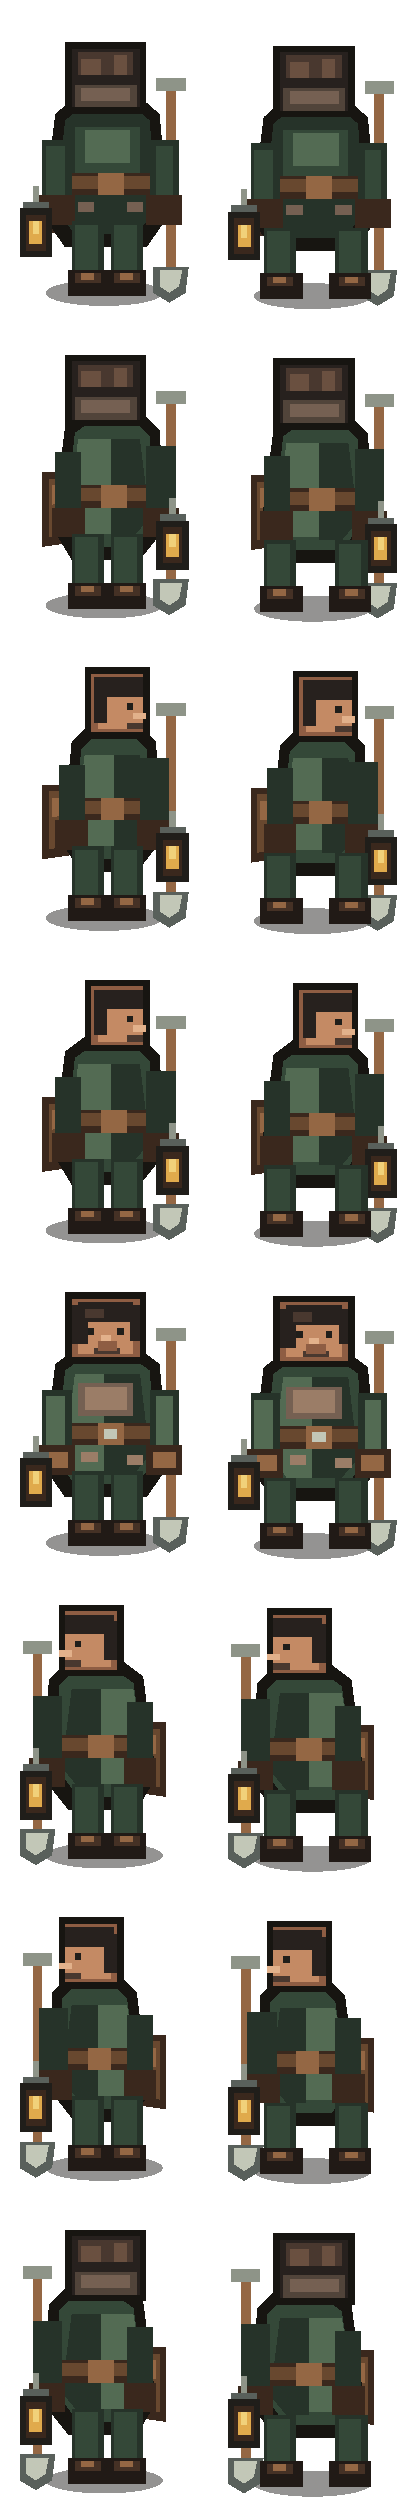
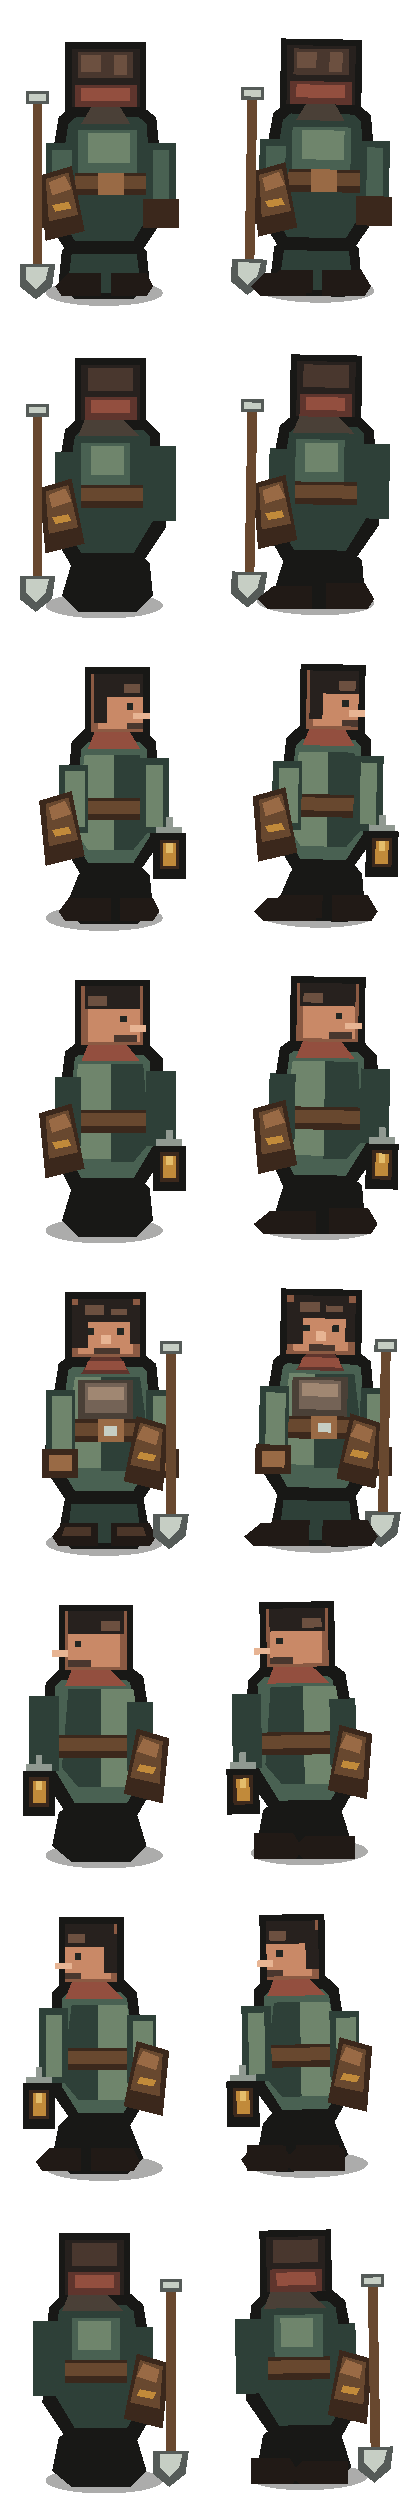
<svg xmlns="http://www.w3.org/2000/svg" width="128" height="768" viewBox="0 0 128 768" shape-rendering="crispEdges">
  <style>
- .o{fill:#171511}.ink{fill:#201e1a}.coat0{fill:#263329}.coat1{fill:#344838}.coat2{fill:#536b53}.cloth0{fill:#51443a}.cloth1{fill:#756052}.cloth2{fill:#9b7d67}.skin0{fill:#8e5d43}.skin1{fill:#c48a64}.skin2{fill:#e2b18b}.hair0{fill:#27211e}.hair1{fill:#49382f}.hair2{fill:#6a5040}.leather0{fill:#3a281d}.leather1{fill:#68482f}.leather2{fill:#946744}.metal0{fill:#59605b}.metal1{fill:#8e9488}.metal2{fill:#c2c7b7}.gold0{fill:#a96f31}.gold1{fill:#e0aa4c}.gold2{fill:#f1d17a}.boot0{fill:#211a16}.boot1{fill:#453125}.shadow{fill:#11100d;opacity:.45}
+ .ol{fill:#181816}.deep{fill:#232622}.coatD{fill:#2e4038}.coat{fill:#496152}.coatL{fill:#6f856c}.shirtD{fill:#4a4037}.shirt{fill:#746356}.shirtL{fill:#a08772}.skinD{fill:#8b5a43}.skin{fill:#c98967}.skinL{fill:#e7b493}.hairD{fill:#27211e}.hair{fill:#49372e}.hairL{fill:#6c5040}.leatherD{fill:#3b281c}.leather{fill:#68482f}.leatherL{fill:#996a45}.metalD{fill:#555b58}.metal{fill:#909991}.metalL{fill:#c6cec4}.brass{fill:#c18a3a}.brassL{fill:#e4bd6b}.boot{fill:#211a16}.bootL{fill:#4b3629}.shadow{fill:#10110e;opacity:.35}.scarfD{fill:#5f352d}.scarf{fill:#934f3f}.scarfL{fill:#bd7561}
</style>
  <defs>
-     <g id="shadow">
+     <g id="ground">
      <ellipse cx="32" cy="90" rx="18" ry="4" class="shadow" />
    </g>
    <g id="shovelR">
-       <path d="M51 26h3v58h-3z" class="leather2" />
-       <path d="M48 24h9v4h-9z" class="metal1" />
-       <path d="M47 82h11l-1 8-5 3-5-3z" class="metal0" />
-       <path d="M49 83h7l-1 5-3 2-3-2z" class="metal2" />
+       <path d="M51 31h3v51h-3z" class="leather" />
+       <path d="M49 28h7v4h-7zM47 81h11l-1 7-5 4-5-4z" class="metalD" />
+       <path d="M50 29h5v2h-5zM49 82h7l-1 4-3 3-3-3z" class="metalL" />
    </g>
    <g id="shovelL">
-       <path d="M10 26h3v58h-3z" class="leather2" />
-       <path d="M7 24h9v4H7z" class="metal1" />
-       <path d="M6 82h11l-1 8-5 3-5-3z" class="metal0" />
-       <path d="M8 83h7l-1 5-3 2-3-2z" class="metal2" />
+       <path d="M10 31h3v51h-3z" class="leather" />
+       <path d="M8 28h7v4H8zM6 81h11l-1 7-5 4-5-4z" class="metalD" />
+       <path d="M9 29h5v2H9zM8 82h7l-1 4-3 3-3-3z" class="metalL" />
+     </g>
+     <g id="satR">
+       <path d="M42 51l10 3-2 20-12-3z" class="leatherD" />
+       <path d="M43 53l7 2-1 13-9-2z" class="leather" />
+       <path d="M44 54l5 2-1 4-6-2z" class="leatherL" />
+       <path d="M43 62l5 1-1 2-5-1z" class="brass" />
+     </g>
+     <g id="satL">
+       <path d="M12 54l10-3 4 20-12 3z" class="leatherD" />
+       <path d="M14 55l7-2 3 13-9 2z" class="leather" />
+       <path d="M15 56l5-2 2 4-6 2z" class="leatherL" />
+       <path d="M16 63l5-1 1 2-5 1z" class="brass" />
+     </g>
+     <g id="lanternR">
+       <path d="M51 59h2v6h-2z" class="metal" />
+       <path d="M47 64h10v14H47z" class="ol" />
+       <path d="M49 66h6v9h-6z" class="leatherD" />
+       <path d="M50 67h4v7h-4z" class="brass" />
+       <path d="M51 67h2v3h-2z" class="brassL" />
+       <path d="M48 62h8v2h-8z" class="metal" />
    </g>
    <g id="lanternL">
-       <path d="M10 57h2v8h-2z" class="metal1" />
-       <path d="M6 64h10v15H6z" class="ink" />
-       <path d="M8 66h6v11H8z" class="leather0" />
-       <path d="M9 68h4v7H9z" class="gold1" />
-       <path d="M10 68h2v4h-2z" class="gold2" />
-       <path d="M7 62h8v2H7z" class="metal0" />
-     </g>
-     <g id="lanternR">
-       <path d="M52 57h2v8h-2z" class="metal1" />
-       <path d="M48 64h10v15H48z" class="ink" />
-       <path d="M50 66h6v11H50z" class="leather0" />
-       <path d="M51 68h4v7H51z" class="gold1" />
-       <path d="M52 68h2v4h-2z" class="gold2" />
-       <path d="M49 62h8v2H49z" class="metal0" />
-     </g>
-     <g id="satL">
-       <path d="M13 49h12l2 21-14 2z" class="leather0" />
-       <path d="M15 51h9l1 16-10 2z" class="leather1" />
-       <path d="M16 53h7l1 5-8 1z" class="leather2" />
-       <path d="M17 61h6v2h-6z" class="gold0" />
-     </g>
-     <g id="satR">
-       <path d="M39 49h12v23l-14-2z" class="leather0" />
-       <path d="M41 51h8v18l-10-2z" class="leather1" />
-       <path d="M42 53h6v6l-8-1z" class="leather2" />
-       <path d="M41 61h6v2h-6z" class="gold0" />
-     </g>
-     <g id="legsIdle">
-       <path d="M22 68h10v17H22zM34 68h10v17H34z" class="coat0" />
-       <path d="M23 69h7v14h-7zM35 69h7v14h-7z" class="coat1" />
-       <path d="M21 83h12v8H21zM33 83h12v8H33z" class="boot0" />
-       <path d="M23 84h8v3h-8zM35 84h8v3h-8z" class="boot1" />
-       <path d="M25 84h4v2h-4zM37 84h4v2h-4z" class="leather2" />
-     </g>
-     <g id="legsWalk">
-       <path d="M17 69h10v16H17zM39 69h10v16H39z" class="coat0" />
-       <path d="M18 70h7v13h-7zM40 70h7v13h-7z" class="coat1" />
-       <path d="M16 83h13v8H16zM37 83h13v8H37z" class="boot0" />
-       <path d="M18 84h8v3h-8zM40 84h8v3h-8z" class="boot1" />
-       <path d="M20 84h4v2h-4zM42 84h4v2h-4z" class="leather2" />
-     </g>
-     <g id="headS">
-       <path d="M20 13h25v22H20z" class="o" />
-       <path d="M22 15h21v18H22z" class="skin0" />
-       <path d="M24 16h17v16H24z" class="skin1" />
-       <path d="M24 16h17v6H24z" class="hair0" />
-       <path d="M22 17h5v12h-5zM40 17h3v11h-3z" class="hair0" />
-       <path d="M26 18h6v3h-6z" class="hair1" />
-       <path d="M27 24h2v2h-2zM36 24h2v2h-2z" class="ink" />
-       <path d="M31 26h3v2h-3z" class="skin2" />
-       <path d="M29 30h8v2h-8z" class="hair1" />
-       <path d="M30 28h6v3h-6z" class="skin0" />
-     </g>
-     <g id="headN">
-       <path d="M20 13h25v22H20z" class="o" />
-       <path d="M22 15h21v18H22z" class="hair0" />
-       <path d="M24 16h17v7H24z" class="hair1" />
-       <path d="M25 18h6v5h-6zM35 17h4v6h-4z" class="hair2" />
-       <path d="M23 26h19v7H23z" class="cloth0" />
-       <path d="M25 27h15v4H25z" class="cloth1" />
-     </g>
-     <g id="headE">
-       <path d="M26 13h20v22H26z" class="o" />
-       <path d="M28 15h16v18H28z" class="skin0" />
-       <path d="M30 16h14v16H30z" class="skin1" />
-       <path d="M29 16h15v6H29z" class="hair0" />
-       <path d="M29 18h4v12h-4z" class="hair0" />
-       <path d="M39 24h2v2h-2z" class="ink" />
-       <path d="M41 27h4v2h-4z" class="skin2" />
-       <path d="M39 30h5v2h-5z" class="hair1" />
-     </g>
-     <g id="headW">
-       <path d="M18 13h20v22H18z" class="o" />
-       <path d="M20 15h16v18H20z" class="skin0" />
-       <path d="M20 16h14v16H20z" class="skin1" />
-       <path d="M20 16h15v6H20z" class="hair0" />
-       <path d="M32 18h4v12h-4z" class="hair0" />
-       <path d="M23 24h2v2h-2z" class="ink" />
-       <path d="M18 27h4v2h-4z" class="skin2" />
-       <path d="M20 30h5v2h-5z" class="hair1" />
-     </g>
-     <g id="torsoS">
-       <path d="M17 35l8-6h16l8 6 3 31-7 10H20l-7-10z" class="o" />
-       <path d="M20 37l7-5h12l7 5 2 27-6 8H23l-6-8z" class="coat1" />
-       <path d="M23 38h9v31h-8l-4-6z" class="coat2" />
-       <path d="M32 38h11l3 25-5 6h-9z" class="coat0" />
-       <path d="M24 41h17v10H24z" class="cloth1" />
-       <path d="M26 42h13v7H26z" class="cloth2" />
-       <path d="M20 53h28v7H20z" class="leather0" />
-       <path d="M22 54h24v4H22z" class="leather1" />
-       <path d="M30 53h8v7h-8z" class="leather2" />
-       <path d="M32 55h4v3h-4z" class="metal2" />
-       <path d="M13 43h9v20h-9zM46 43h9v20h-9z" class="coat0" />
-       <path d="M14 45h6v16h-6zM48 45h5v16h-5z" class="coat2" />
-       <path d="M12 60h11v9H12zM45 60h11v9H45z" class="leather0" />
-       <path d="M14 62h7v5h-7zM47 62h7v5h-7z" class="leather2" />
-       <path d="M25 62h5v3h-5zM39 63h5v3h-5z" class="cloth2" />
-     </g>
-     <g id="torsoN">
-       <path d="M17 35l8-7h16l8 7 3 31-7 10H20l-7-10z" class="o" />
-       <path d="M20 37l7-6h12l7 6 2 27-6 8H23l-6-8z" class="coat0" />
-       <path d="M23 39h20v14H23z" class="coat1" />
-       <path d="M26 40h14v10H26z" class="coat2" />
-       <path d="M20 53h28v7H20z" class="leather0" />
-       <path d="M22 54h24v4H22z" class="leather1" />
-       <path d="M30 53h8v7h-8z" class="leather2" />
-       <path d="M13 43h9v20h-9zM46 43h9v20h-9z" class="coat0" />
-       <path d="M14 45h6v16h-6zM48 45h5v16h-5z" class="coat1" />
-       <path d="M12 60h11v9H12zM45 60h11v9H45z" class="leather0" />
-       <path d="M24 62h5v3h-5zM39 62h5v3h-5z" class="cloth1" />
-     </g>
-     <g id="torsoSE">
-       <path d="M20 35l8-6h14l7 7 2 30-8 10H22l-6-10z" class="o" />
-       <path d="M23 37l7-5h10l6 6 1 26-6 8H25l-5-8z" class="coat1" />
-       <path d="M24 39h10v29h-9l-4-5z" class="coat2" />
-       <path d="M34 39h9l3 24-5 6h-7z" class="coat0" />
-       <path d="M22 53h27v7H22z" class="leather0" />
-       <path d="M25 54h21v4H25z" class="leather1" />
-       <path d="M31 53h8v7h-8z" class="leather2" />
-       <path d="M17 43h8v20h-8zM45 41h9v22h-9z" class="coat0" />
-       <path d="M16 60h10v9H16zM44 60h11v9H44z" class="leather0" />
-     </g>
-     <g id="torsoSW">
-       <path d="M15 36l7-7h14l8 6 4 31-6 10H21l-8-10z" class="o" />
-       <path d="M18 38l6-6h10l7 5 4 27-5 8H24l-6-8z" class="coat1" />
-       <path d="M22 39h9v30h-7l-5-6z" class="coat0" />
-       <path d="M31 39h10l4 24-5 5h-9z" class="coat2" />
-       <path d="M15 53h27v7H15z" class="leather0" />
-       <path d="M18 54h21v4H18z" class="leather1" />
-       <path d="M27 53h8v7h-8z" class="leather2" />
-       <path d="M10 41h9v22h-9zM39 43h8v20h-8z" class="coat0" />
-       <path d="M9 60h11v9H9zM38 60h10v9H38z" class="leather0" />
-     </g>
-     <g id="torsoE">
-       <path d="M22 36l7-7h12l7 7 1 31-7 9H25l-6-9z" class="o" />
-       <path d="M25 38l6-6h8l6 6 1 27-5 7H27l-5-7z" class="coat1" />
-       <path d="M26 40h9v28h-8l-4-5z" class="coat2" />
-       <path d="M35 40h8l3 23-5 6h-6z" class="coat0" />
-       <path d="M22 53h25v7H22z" class="leather0" />
-       <path d="M25 54h19v4H25z" class="leather1" />
-       <path d="M31 53h7v7h-7z" class="leather2" />
-       <path d="M18 43h8v20h-8zM43 41h9v22h-9z" class="coat0" />
-       <path d="M17 60h10v9H17zM42 60h11v9H42z" class="leather0" />
-     </g>
-     <g id="torsoW">
-       <path d="M16 36l7-7h12l7 7 4 31-6 9H23l-7-9z" class="o" />
-       <path d="M19 38l6-6h8l6 6 4 27-5 7H24l-5-7z" class="coat1" />
-       <path d="M22 40h8v29h-6l-5-6z" class="coat0" />
-       <path d="M30 40h9l4 23-5 5h-8z" class="coat2" />
-       <path d="M17 53h25v7H17z" class="leather0" />
-       <path d="M20 54h19v4H20z" class="leather1" />
-       <path d="M27 53h7v7h-7z" class="leather2" />
-       <path d="M12 41h9v22h-9zM39 43h8v20h-8z" class="coat0" />
-       <path d="M11 60h11v9H11zM38 60h10v9H38z" class="leather0" />
-     </g>
-     <g id="d_s">
+       <path d="M11 59h2v6h-2z" class="metal" />
+       <path d="M7 64h10v14H7z" class="ol" />
+       <path d="M9 66h6v9H9z" class="leatherD" />
+       <path d="M10 67h4v7h-4z" class="brass" />
+       <path d="M11 67h2v3h-2z" class="brassL" />
+       <path d="M8 62h8v2H8z" class="metal" />
+     </g>
+     <g id="south">
+       <use href="#ground" />
+       <path d="M20 76l7-7h10l7 7 2 11-4 5H22l-4-5z" class="ol" />
+       <path d="M22 77l6-6h8l6 6 1 9-3 4H24l-3-4z" class="coatD" />
+       <path d="M19 84h11v7H18l-2-3zM34 84h12l2 4-2 3H34z" class="boot" />
+       <path d="M20 85h8v3h-9zM36 85h8l1 3h-9z" class="bootL" />
+       <path d="M18 35l8-7h13l9 7 3 31-8 12H21l-8-12z" class="ol" />
+       <path d="M21 37l7-6h10l7 6 2 27-6 10H23l-6-10z" class="coat" />
+       <path d="M23 39h8v28h-7l-4-6z" class="coatL" />
+       <path d="M31 39h12l3 22-5 7H31z" class="coatD" />
+       <path d="M24 40h17v12H24z" class="shirtD" />
+       <path d="M26 41h13v9H26z" class="shirt" />
+       <path d="M27 42h11v4H27z" class="shirtL" />
+       <path d="M18 52h30v7H18z" class="leatherD" />
+       <path d="M20 53h26v4H20z" class="leather" />
+       <path d="M30 52h8v7h-8z" class="leatherL" />
+       <path d="M32 54h4v3h-4z" class="metalL" />
+       <path d="M14 43h9v21h-9zM45 43h9v21h-9z" class="coatD" />
+       <path d="M16 45h6v17h-6zM47 45h5v17h-5z" class="coatL" />
+       <path d="M13 61h11v9H13zM44 61h11v9H44z" class="leatherD" />
+       <path d="M15 63h7v5h-7zM46 63h7v5h-7z" class="leatherL" />
+       <path d="M20 13h25v23H20z" class="ol" />
+       <path d="M22 15h21v18H22z" class="skinD" />
+       <path d="M24 16h17v16H24z" class="skin" />
+       <path d="M24 15h17v7H24z" class="hairD" />
+       <path d="M22 17h5v13h-5zM40 17h3v12h-3z" class="hairD" />
+       <path d="M26 17h6v3h-6zM34 18h5v2h-5z" class="hairL" />
+       <path d="M27 24h2v2h-2zM36 24h2v2h-2z" class="deep" />
+       <path d="M31 26h3v3h-3z" class="skinL" />
+       <path d="M29 30h8v2h-8z" class="hair" />
+       <path d="M28 33h9l3 5H25z" class="scarfD" />
+       <path d="M27 34h11l1 3H26z" class="scarf" />
+       <use href="#satR" />
      <use href="#shovelR" />
-       <use href="#torsoS" />
-       <use href="#headS" />
+     </g>
+     <g id="north">
+       <use href="#ground" />
+       <path d="M19 77l8-7h10l8 7 1 10-5 5H23l-5-5z" class="ol" />
+       <path d="M22 78l6-5h8l6 5 1 8-4 4H25l-4-4z" class="coatD" />
+       <path d="M21 84h10v7H19l-2-3zM34 84h11l2 4-2 3H34z" class="boot" />
+       <path d="M18 36l8-7h13l9 7 3 30-8 12H21l-8-12z" class="ol" />
+       <path d="M21 38l7-6h10l7 6 2 26-6 10H23l-6-10z" class="coatD" />
+       <path d="M24 40h18v14H24z" class="coat" />
+       <path d="M27 41h13v9H27z" class="coatL" />
+       <path d="M18 53h30v7H18z" class="leatherD" />
+       <path d="M20 54h26v4H20z" class="leather" />
+       <path d="M30 53h8v7h-8z" class="leatherL" />
+       <path d="M14 44h9v20h-9zM45 44h9v20h-9z" class="coatD" />
+       <path d="M16 46h6v16h-6zM47 46h5v16h-5z" class="coat" />
+       <path d="M13 61h11v9H13zM44 61h11v9H44z" class="leatherD" />
+       <path d="M20 13h25v23H20z" class="ol" />
+       <path d="M22 15h21v18H22z" class="hairD" />
+       <path d="M24 16h17v8H24z" class="hair" />
+       <path d="M25 17h6v5h-6zM35 17h4v6h-4z" class="hairL" />
+       <path d="M23 26h19v7H23z" class="scarfD" />
+       <path d="M25 27h15v4H25z" class="scarf" />
+       <path d="M28 33h9l3 5H25z" class="shirtD" />
+       <use href="#satL" />
+       <use href="#shovelL" />
+     </g>
+     <g id="east">
+       <use href="#ground" />
+       <path d="M24 77l7-7h8l7 7 1 10-5 5H25l-5-5z" class="ol" />
+       <path d="M21 84h13v7H20l-2-3zM37 84h10l2 4-2 3H37z" class="boot" />
+       <path d="M22 36l7-7h12l7 7 1 31-7 10H25l-6-10z" class="ol" />
+       <path d="M25 38l6-6h8l6 6 1 27-5 8H27l-5-8z" class="coat" />
+       <path d="M26 40h9v29h-8l-4-6z" class="coatL" />
+       <path d="M35 40h8l3 23-5 6h-6z" class="coatD" />
+       <path d="M23 53h25v7H23z" class="leatherD" />
+       <path d="M26 54h19v4H26z" class="leather" />
+       <path d="M18 43h9v21h-9zM43 41h9v23h-9z" class="coatD" />
+       <path d="M20 45h6v17h-6zM45 43h5v19h-5z" class="coatL" />
+       <path d="M26 13h20v23H26z" class="ol" />
+       <path d="M28 15h16v18H28z" class="skinD" />
+       <path d="M30 16h14v16H30z" class="skin" />
+       <path d="M29 15h15v7H29z" class="hairD" />
+       <path d="M29 18h4v12h-4z" class="hairD" />
+       <path d="M38 18h5v3h-5z" class="hairL" />
+       <path d="M39 24h2v2h-2z" class="deep" />
+       <path d="M41 27h5v2h-5z" class="skinL" />
+       <path d="M39 30h5v2h-5z" class="hair" />
+       <path d="M29 33h11l3 5H27z" class="scarf" />
+       <use href="#satL" />
+       <use href="#lanternR" />
+     </g>
+     <g id="west">
+       <use href="#ground" />
+       <path d="M18 77l7-7h8l7 7 4 10-5 5H22l-6-5z" class="ol" />
+       <path d="M15 84h10v7H13l-2-3zM28 84h13l2 4-2 3H28z" class="boot" />
+       <path d="M16 36l7-7h12l7 7 4 31-6 10H23l-7-10z" class="ol" />
+       <path d="M19 38l6-6h8l6 6 4 27-5 8H24l-5-8z" class="coat" />
+       <path d="M22 40h8v29h-6l-5-6z" class="coatD" />
+       <path d="M30 40h9l4 23-5 6h-8z" class="coatL" />
+       <path d="M17 53h25v7H17z" class="leatherD" />
+       <path d="M20 54h19v4H20z" class="leather" />
+       <path d="M12 41h9v23h-9zM39 43h9v21h-9z" class="coatD" />
+       <path d="M14 43h5v19h-5zM41 45h6v17h-6z" class="coatL" />
+       <path d="M18 13h20v23H18z" class="ol" />
+       <path d="M20 15h16v18H20z" class="skinD" />
+       <path d="M20 16h14v16H20z" class="skin" />
+       <path d="M20 15h15v7H20z" class="hairD" />
+       <path d="M32 18h4v12h-4z" class="hairD" />
+       <path d="M21 18h5v3h-5z" class="hairL" />
+       <path d="M23 24h2v2h-2z" class="deep" />
+       <path d="M17 27h5v2h-5z" class="skinL" />
+       <path d="M20 30h5v2h-5z" class="hair" />
+       <path d="M22 33h11l5 5H20z" class="scarf" />
+       <use href="#satR" />
      <use href="#lanternL" />
    </g>
-     <g id="d_se">
+     <g id="ne">
+       <use href="#ground" />
+       <path d="M22 77l7-7h9l8 7 1 10-5 5H24l-5-5z" class="ol" />
+       <path d="M20 36l8-7h13l8 8 2 29-8 12H22l-7-12z" class="ol" />
+       <path d="M23 38l7-6h10l6 6 1 26-6 10H25l-6-10z" class="coatD" />
+       <path d="M25 40h15v14H25z" class="coat" />
+       <path d="M28 41h10v9H28z" class="coatL" />
+       <path d="M20 53h28v7H20z" class="leatherD" />
+       <path d="M22 54h24v4H22z" class="leather" />
+       <path d="M17 43h8v21h-8zM44 41h10v23H44z" class="coatD" />
+       <path d="M23 14h22v22H23z" class="ol" />
+       <path d="M25 16h18v17H25z" class="hairD" />
+       <path d="M27 17h14v7H27z" class="hair" />
+       <path d="M26 26h16v7H26z" class="scarfD" />
+       <path d="M28 27h12v4H28z" class="scarf" />
+       <path d="M26 33h12l5 5H24z" class="shirtD" />
+       <use href="#satL" />
+       <use href="#shovelL" />
+     </g>
+     <g id="nw">
+       <use href="#ground" />
+       <path d="M18 77l8-7h9l7 7 3 10-5 5H22l-6-5z" class="ol" />
+       <path d="M15 37l8-8h13l8 7 5 30-7 12H21l-8-12z" class="ol" />
+       <path d="M18 38l6-6h10l7 6 4 26-6 10H23l-6-10z" class="coatD" />
+       <path d="M22 40h15v14H22z" class="coat" />
+       <path d="M24 41h10v9H24z" class="coatL" />
+       <path d="M16 53h28v7H16z" class="leatherD" />
+       <path d="M18 54h24v4H18z" class="leather" />
+       <path d="M10 41h10v23H10zM39 43h8v21h-8z" class="coatD" />
+       <path d="M18 14h22v22H18z" class="ol" />
+       <path d="M20 16h18v17H20z" class="hairD" />
+       <path d="M22 17h14v7H22z" class="hair" />
+       <path d="M21 26h16v7H21z" class="scarfD" />
+       <path d="M23 27h12v4H23z" class="scarf" />
+       <path d="M21 33h12l5 5H19z" class="shirtD" />
+       <use href="#satR" />
      <use href="#shovelR" />
+     </g>
+     <g id="se">
+       <use href="#ground" />
+       <path d="M22 77l7-7h9l8 7 1 10-5 5H24l-5-5z" class="ol" />
+       <path d="M20 35l8-6h14l8 8 1 29-8 12H22l-6-12z" class="ol" />
+       <path d="M23 37l7-5h10l6 6 1 26-6 10H25l-5-10z" class="coat" />
+       <path d="M24 39h10v29h-9l-4-5z" class="coatL" />
+       <path d="M34 39h10l2 24-5 6h-7z" class="coatD" />
+       <path d="M22 53h28v7H22z" class="leatherD" />
+       <path d="M25 54h22v4H25z" class="leather" />
+       <path d="M17 43h8v21h-8zM45 41h9v23h-9z" class="coatD" />
+       <path d="M23 13h23v23H23z" class="ol" />
+       <path d="M25 15h19v18H25z" class="skinD" />
+       <path d="M27 16h16v16H27z" class="skin" />
+       <path d="M26 15h17v7H26z" class="hairD" />
+       <path d="M27 18h6v3h-6z" class="hairL" />
+       <path d="M37 24h2v2h-2z" class="deep" />
+       <path d="M40 27h5v2h-5z" class="skinL" />
+       <path d="M35 30h7v2h-7z" class="hair" />
+       <path d="M27 33h12l4 5H25z" class="scarf" />
      <use href="#satL" />
-       <use href="#torsoSE" />
-       <use href="#headE" />
      <use href="#lanternR" />
    </g>
-     <g id="d_e">
-       <use href="#shovelR" />
-       <use href="#satL" />
-       <use href="#torsoE" />
-       <use href="#headE" />
-       <use href="#lanternR" />
-     </g>
-     <g id="d_ne">
-       <use href="#shovelR" />
-       <use href="#satL" />
-       <use href="#torsoSE" />
-       <use href="#headN" />
-       <use href="#lanternR" />
-     </g>
-     <g id="d_n">
-       <use href="#shovelR" />
-       <use href="#satL" />
-       <use href="#torsoN" />
-       <use href="#headN" />
-       <use href="#lanternL" />
-     </g>
-     <g id="d_nw">
-       <use href="#shovelL" />
+     <g id="sw">
+       <use href="#ground" />
+       <path d="M18 77l8-7h9l7 7 3 10-5 5H22l-6-5z" class="ol" />
+       <path d="M14 37l8-8h14l8 6 5 31-7 12H21l-8-12z" class="ol" />
+       <path d="M17 38l6-6h10l7 5 5 27-6 10H23l-6-10z" class="coat" />
+       <path d="M21 39h10v30h-7l-5-6z" class="coatD" />
+       <path d="M31 39h10l4 24-5 6h-9z" class="coatL" />
+       <path d="M15 53h28v7H15z" class="leatherD" />
+       <path d="M18 54h22v4H18z" class="leather" />
+       <path d="M9 41h9v23H9zM39 43h8v21h-8z" class="coatD" />
+       <path d="M18 13h23v23H18z" class="ol" />
+       <path d="M20 15h19v18H20z" class="skinD" />
+       <path d="M21 16h16v16H21z" class="skin" />
+       <path d="M21 15h17v7H21z" class="hairD" />
+       <path d="M31 18h6v3h-6z" class="hairL" />
+       <path d="M23 24h2v2h-2z" class="deep" />
+       <path d="M16 27h5v2h-5z" class="skinL" />
+       <path d="M21 30h7v2h-7z" class="hair" />
+       <path d="M22 33h12l5 5H20z" class="scarf" />
      <use href="#satR" />
-       <use href="#torsoSW" />
-       <use href="#headN" />
-       <use href="#lanternL" />
-     </g>
-     <g id="d_w">
-       <use href="#shovelL" />
-       <use href="#satR" />
-       <use href="#torsoW" />
-       <use href="#headW" />
-       <use href="#lanternL" />
-     </g>
-     <g id="d_sw">
-       <use href="#shovelL" />
-       <use href="#satR" />
-       <use href="#torsoSW" />
-       <use href="#headW" />
      <use href="#lanternL" />
    </g>
  </defs>
  <g transform="translate(0 0)">
-     <use href="#shadow" />
-     <use href="#d_n" />
-     <use href="#legsIdle" />
-   </g>
-   <g transform="translate(64 1)">
-     <use href="#shadow" />
-     <use href="#d_n" />
-     <use href="#legsWalk" />
+     <use href="#north" />
+   </g>
+   <g transform="translate(64 0)">
+     <g transform="translate(1 -1) rotate(1 32 90)">
+       <use href="#north" />
+     </g>
+     <path d="M17 84h13v7H16l-3-3zM35 83h12l3 5-2 3H35z" class="boot" />
  </g>
  <g transform="translate(0 96)">
-     <use href="#shadow" />
-     <use href="#d_ne" />
-     <use href="#legsIdle" />
-   </g>
-   <g transform="translate(64 97)">
-     <use href="#shadow" />
-     <use href="#d_ne" />
-     <use href="#legsWalk" />
+     <use href="#ne" />
+   </g>
+   <g transform="translate(64 96)">
+     <g transform="translate(1 -1) rotate(1 32 90)">
+       <use href="#ne" />
+     </g>
+     <path d="M20 84h12v7H18l-3-3zM36 83h12l3 5-2 3H36z" class="boot" />
  </g>
  <g transform="translate(0 192)">
-     <use href="#shadow" />
-     <use href="#d_e" />
-     <use href="#legsIdle" />
-   </g>
-   <g transform="translate(64 193)">
-     <use href="#shadow" />
-     <use href="#d_e" />
-     <use href="#legsWalk" />
+     <use href="#east" />
+   </g>
+   <g transform="translate(64 192)">
+     <g transform="translate(1 -1) rotate(1 32 90)">
+       <use href="#east" />
+     </g>
+     <path d="M18 84h15v7H17l-3-3zM38 83h11l3 5-2 3H38z" class="boot" />
  </g>
  <g transform="translate(0 288)">
-     <use href="#shadow" />
-     <use href="#d_se" />
-     <use href="#legsIdle" />
-   </g>
-   <g transform="translate(64 289)">
-     <use href="#shadow" />
-     <use href="#d_se" />
-     <use href="#legsWalk" />
+     <use href="#se" />
+   </g>
+   <g transform="translate(64 288)">
+     <g transform="translate(1 -1) rotate(1 32 90)">
+       <use href="#se" />
+     </g>
+     <path d="M19 84h14v7H17l-3-3zM37 83h12l3 5-2 3H37z" class="boot" />
  </g>
  <g transform="translate(0 384)">
-     <use href="#shadow" />
-     <use href="#d_s" />
-     <use href="#legsIdle" />
-   </g>
-   <g transform="translate(64 385)">
-     <use href="#shadow" />
-     <use href="#d_s" />
-     <use href="#legsWalk" />
+     <use href="#south" />
+   </g>
+   <g transform="translate(64 384)">
+     <g transform="translate(1 -1) rotate(1 32 90)">
+       <use href="#south" />
+     </g>
+     <path d="M16 84h15v7H14l-3-3zM36 83h13l3 5-2 3H36z" class="boot" />
  </g>
  <g transform="translate(0 480)">
-     <use href="#shadow" />
-     <use href="#d_sw" />
-     <use href="#legsIdle" />
-   </g>
-   <g transform="translate(64 481)">
-     <use href="#shadow" />
-     <use href="#d_sw" />
-     <use href="#legsWalk" />
+     <use href="#sw" />
+   </g>
+   <g transform="translate(64 480)">
+     <g transform="translate(-1 -1) rotate(-1 32 90)">
+       <use href="#sw" />
+     </g>
+     <path d="M14 83h12l3 5-2 3H14zM30 84h15v7H29l-3-3z" class="boot" />
  </g>
  <g transform="translate(0 576)">
-     <use href="#shadow" />
-     <use href="#d_w" />
-     <use href="#legsIdle" />
-   </g>
-   <g transform="translate(64 577)">
-     <use href="#shadow" />
-     <use href="#d_w" />
-     <use href="#legsWalk" />
+     <use href="#west" />
+   </g>
+   <g transform="translate(64 576)">
+     <g transform="translate(-1 -1) rotate(-1 32 90)">
+       <use href="#west" />
+     </g>
+     <path d="M12 83h11l3 5-2 3H12zM27 84h15v7H26l-3-3z" class="boot" />
  </g>
  <g transform="translate(0 672)">
-     <use href="#shadow" />
-     <use href="#d_nw" />
-     <use href="#legsIdle" />
-   </g>
-   <g transform="translate(64 673)">
-     <use href="#shadow" />
-     <use href="#d_nw" />
-     <use href="#legsWalk" />
+     <use href="#nw" />
+   </g>
+   <g transform="translate(64 672)">
+     <g transform="translate(-1 -1) rotate(-1 32 90)">
+       <use href="#nw" />
+     </g>
+     <path d="M13 83h12l3 5-2 3H13zM29 84h14v7H28l-3-3z" class="boot" />
  </g>
</svg>
